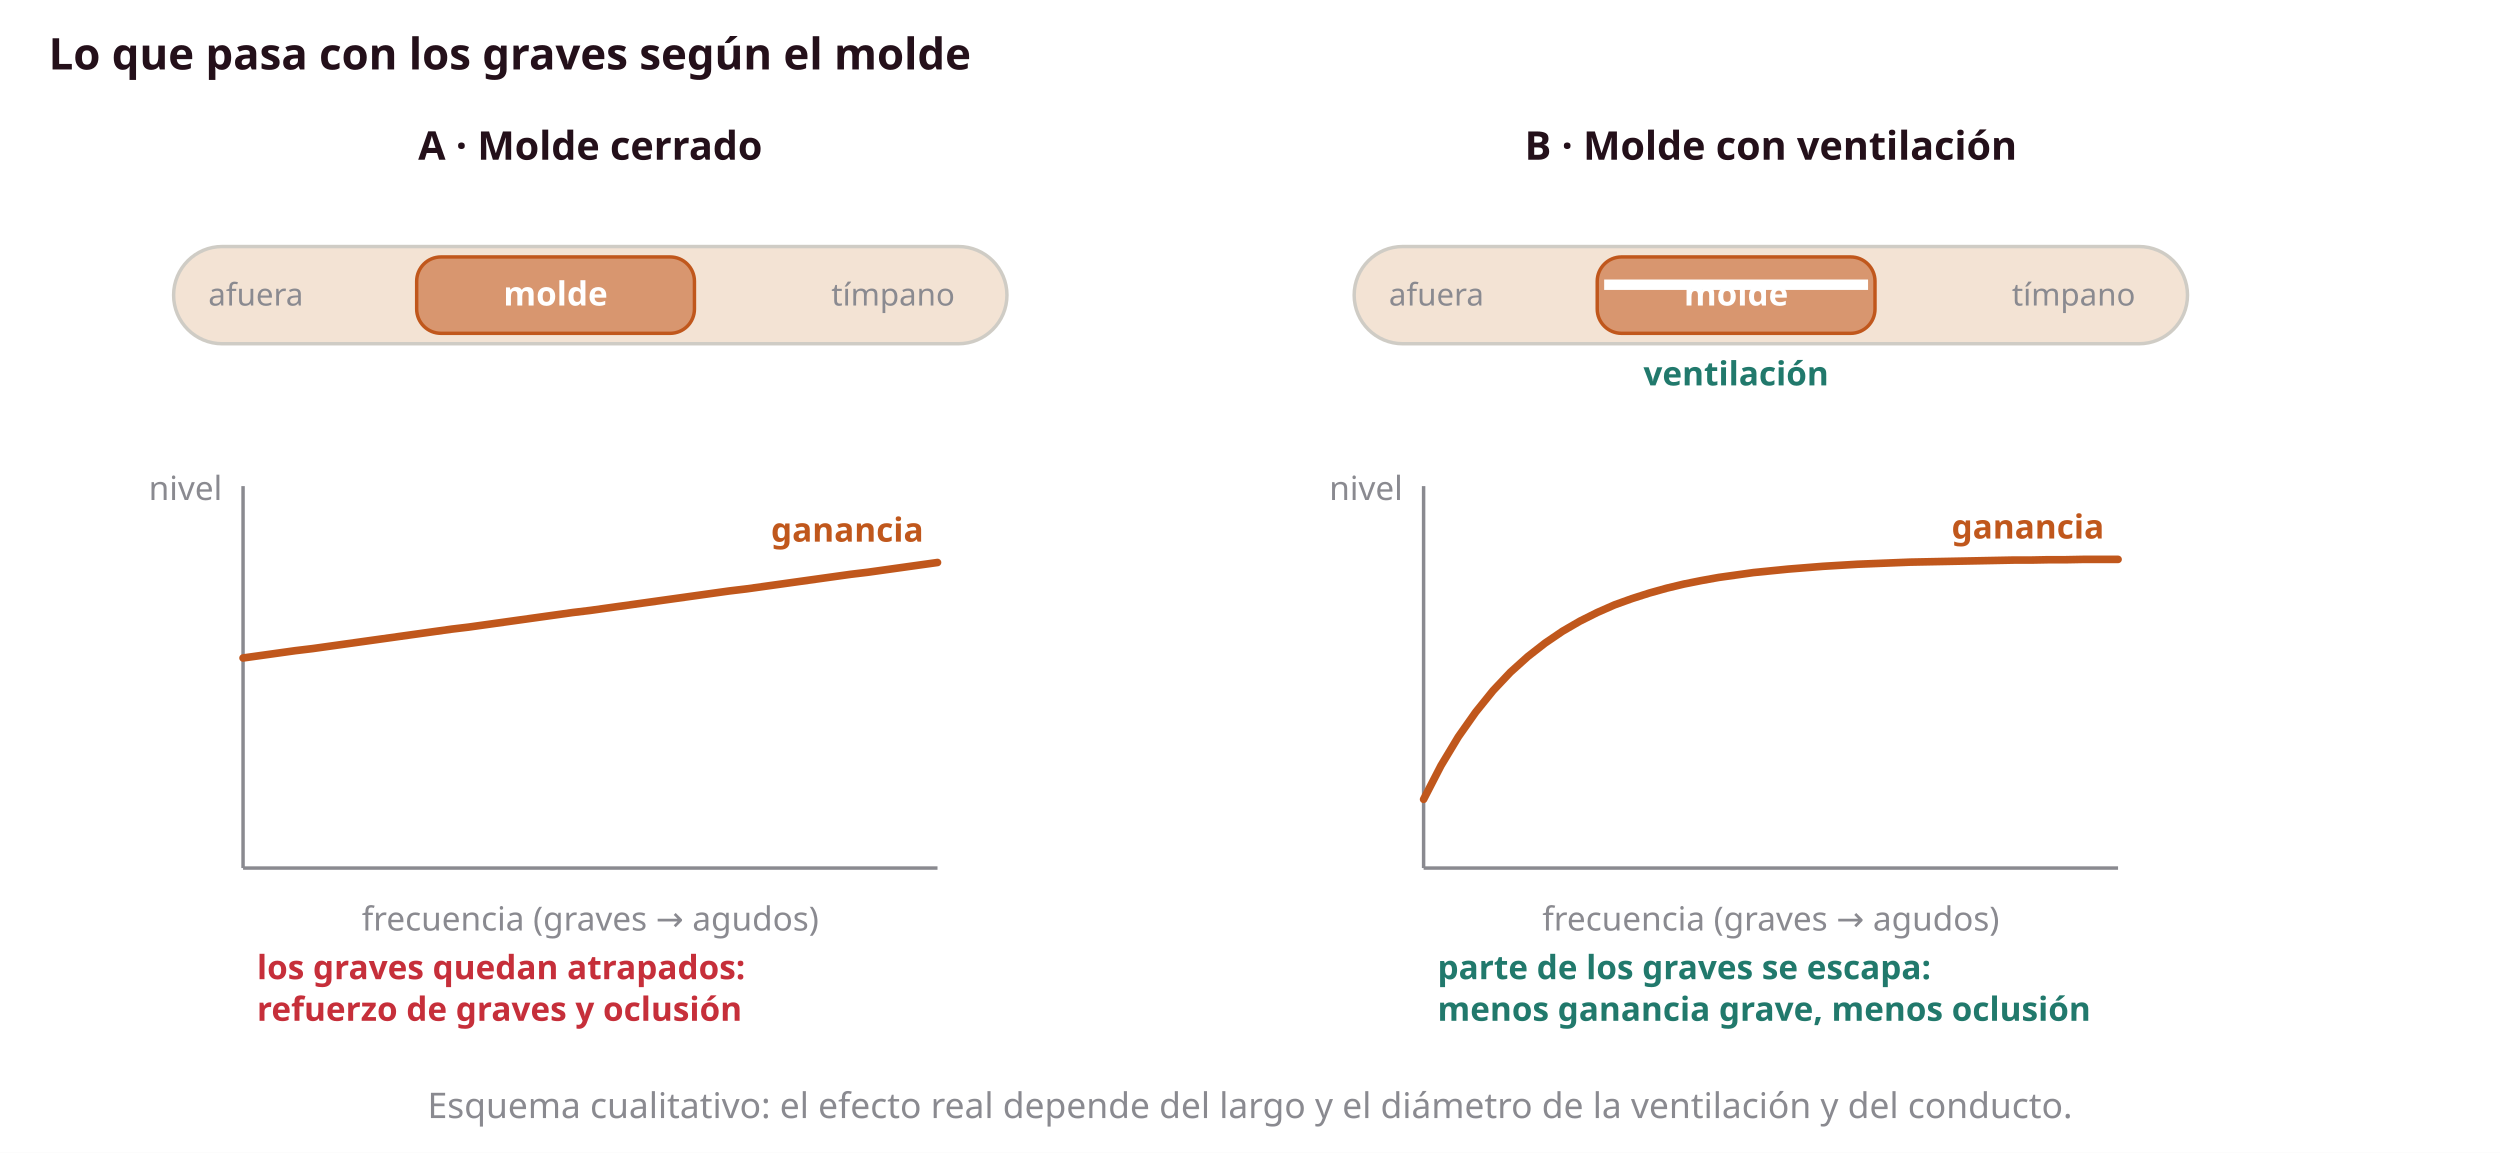
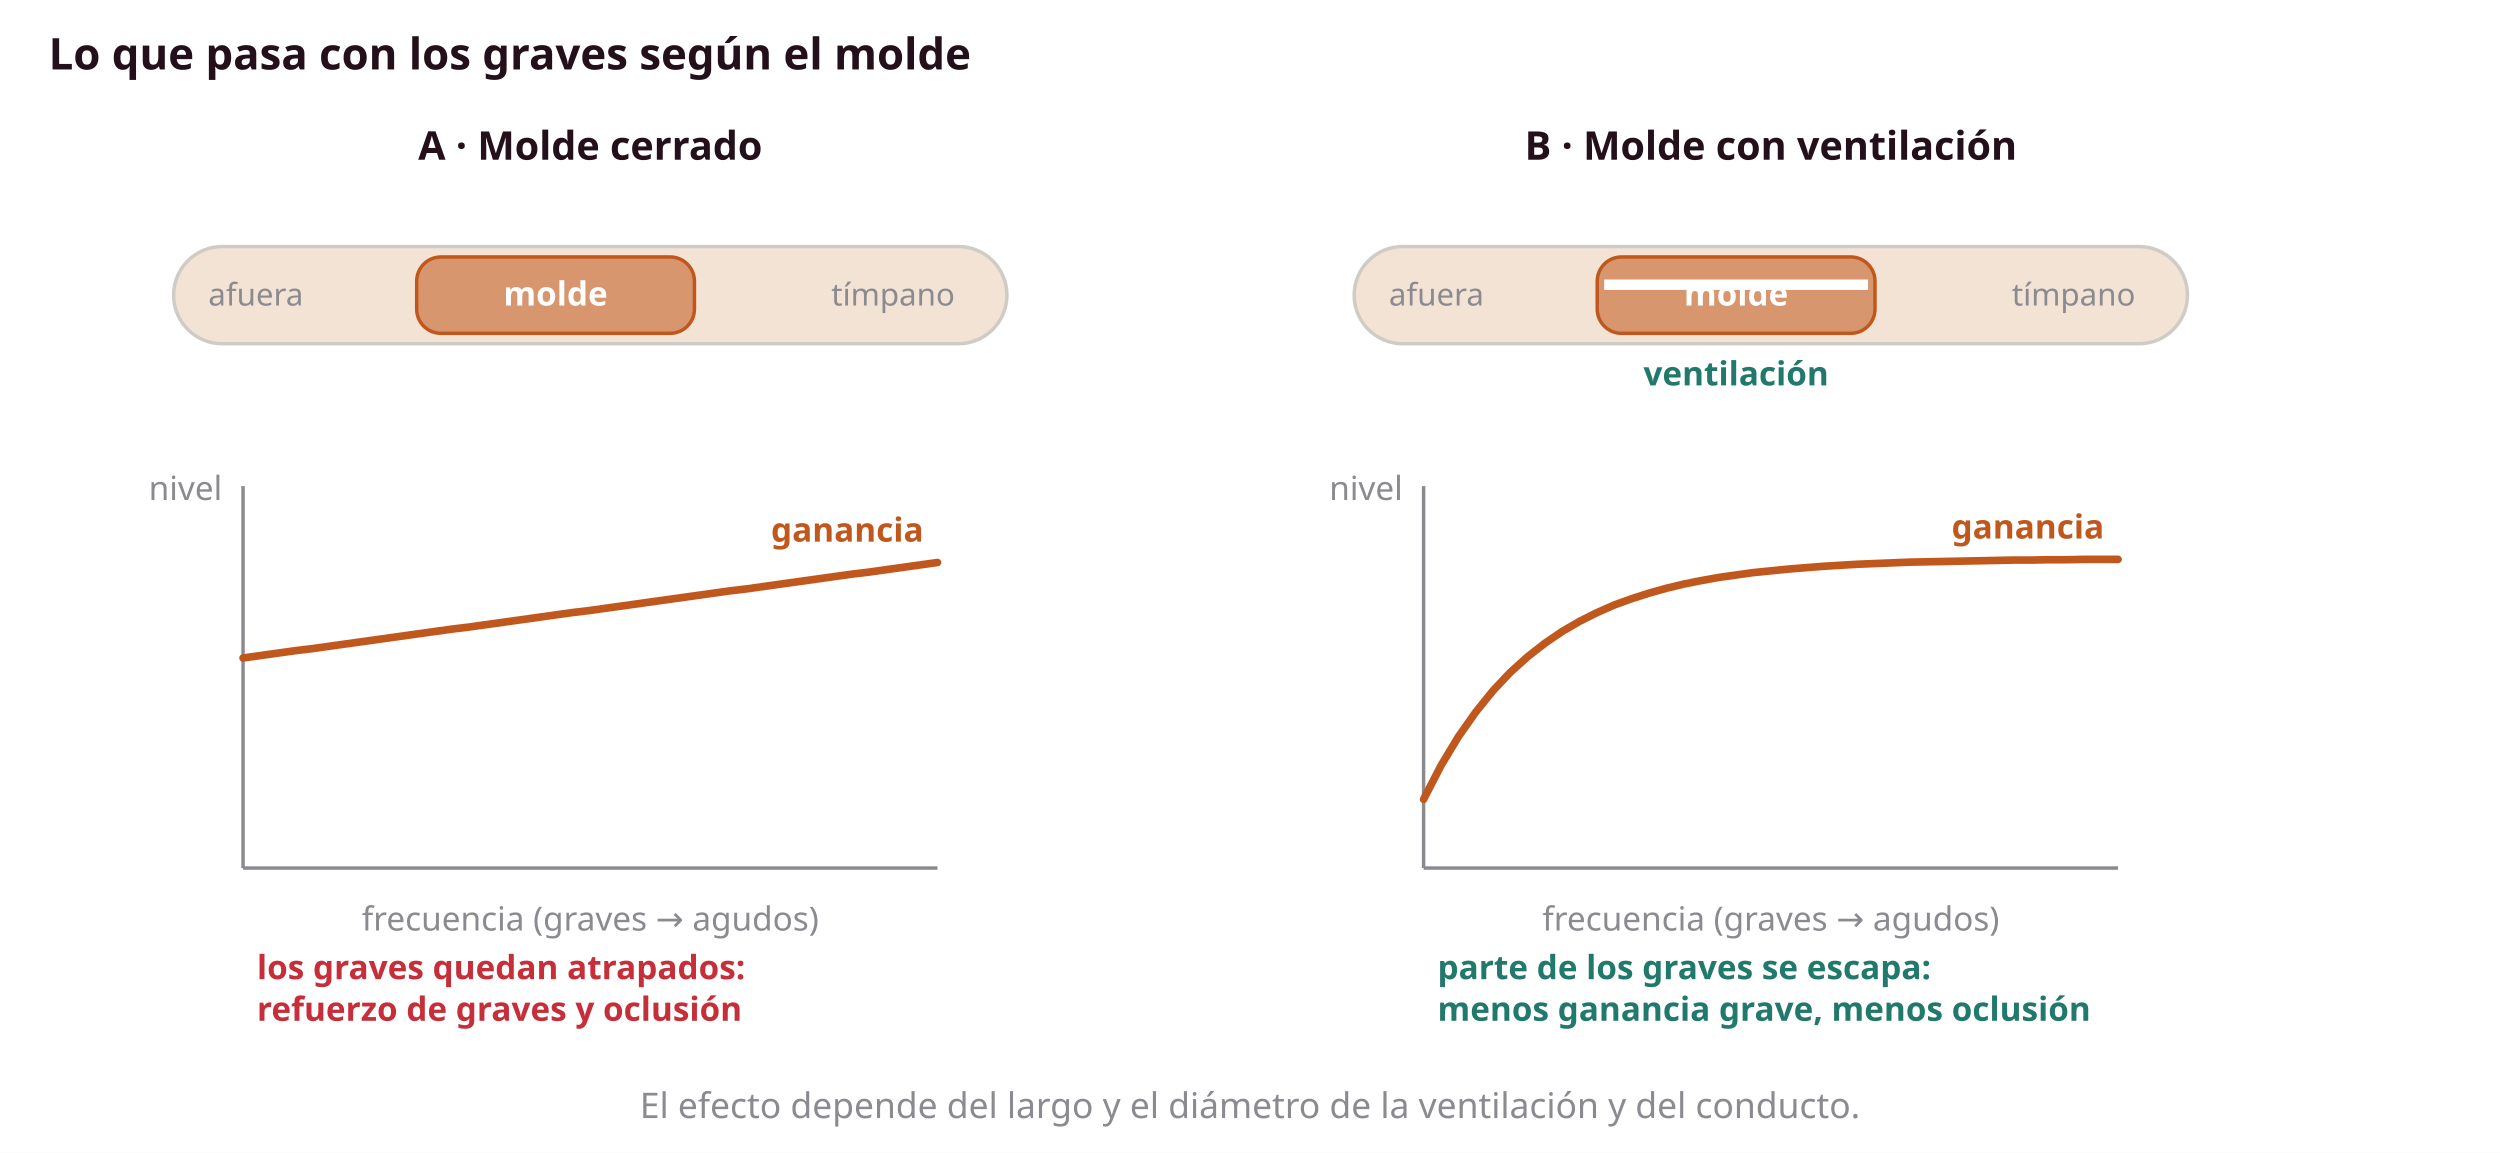
<svg xmlns="http://www.w3.org/2000/svg" viewBox="0 0 720 332" width="720" height="332">
  <defs />
  <rect width="720" height="332" fill="#fff" />
  <text x="14.0" y="20.0" font-family="'Plus Jakarta Sans', sans-serif" font-size="12.6" fill="#24101a" text-anchor="start" font-weight="700">Lo que pasa con los graves según el molde</text>
  <text x="170.0" y="46.0" font-family="'Plus Jakarta Sans', sans-serif" font-size="11.4" fill="#24101a" text-anchor="middle" font-weight="700">A · Molde cerrado</text>
  <rect x="50" y="71" width="240" height="28" rx="14" fill="#f3e3d4" stroke="#cfccc5" />
  <rect x="120" y="74" width="80" height="22" rx="7" fill="#c0571c" fill-opacity=".55" stroke="#c0571c" />
  <text x="160.0" y="88.0" font-family="'Plus Jakarta Sans', sans-serif" font-size="9.6" fill="#fff" text-anchor="middle" font-weight="700">molde</text>
  <text x="275.0" y="88.0" font-family="'Plus Jakarta Sans', sans-serif" font-size="9.0" fill="#8a8a90" text-anchor="end" font-weight="400">tímpano</text>
  <text x="60.0" y="88.0" font-family="'Plus Jakarta Sans', sans-serif" font-size="9.0" fill="#8a8a90" text-anchor="start" font-weight="400">afuera</text>
  <line x1="70.0" y1="250.0" x2="270.0" y2="250.0" stroke="#8a8a90" stroke-width="1" />
  <line x1="70.0" y1="140.0" x2="70.0" y2="250.0" stroke="#8a8a90" stroke-width="1" />
  <text x="170.0" y="268.0" font-family="'Plus Jakarta Sans', sans-serif" font-size="9.6" fill="#8a8a90" text-anchor="middle" font-weight="400">frecuencia (graves → agudos)</text>
  <text x="64.0" y="144.0" font-family="'Plus Jakarta Sans', sans-serif" font-size="9.6" fill="#8a8a90" text-anchor="end" font-weight="400">nivel</text>
  <polyline points="70.0,189.5 75.0,188.8 80.0,188.1 85.0,187.4 90.0,186.8 95.0,186.1 100.0,185.4 105.0,184.7 110.0,184.0 115.0,183.3 120.0,182.6 125.0,181.9 130.0,181.2 135.0,180.6 140.0,179.9 145.0,179.2 150.0,178.5 155.0,177.8 160.0,177.1 165.0,176.4 170.0,175.8 175.0,175.1 180.0,174.4 185.0,173.7 190.0,173.0 195.0,172.3 200.0,171.6 205.0,170.9 210.0,170.2 215.0,169.6 220.0,168.9 225.0,168.2 230.0,167.5 235.0,166.8 240.0,166.1 245.0,165.4 250.0,164.8 255.0,164.1 260.0,163.4 265.0,162.7 270.0,162.0" fill="none" stroke="#c0571c" stroke-width="2.2" stroke-linejoin="round" stroke-linecap="round" />
  <text x="266.0" y="156.0" font-family="'Plus Jakarta Sans', sans-serif" font-size="9.6" fill="#c0571c" text-anchor="end" font-weight="700">ganancia</text>
  <text x="74.0" y="282.0" font-family="'Plus Jakarta Sans', sans-serif" font-size="9.6" fill="#c62f3a" text-anchor="start" font-weight="700">los graves quedan atrapados:</text>
  <text x="74.0" y="294.0" font-family="'Plus Jakarta Sans', sans-serif" font-size="9.6" fill="#c62f3a" text-anchor="start" font-weight="700">refuerzo de graves y oclusión</text>
  <text x="510.0" y="46.0" font-family="'Plus Jakarta Sans', sans-serif" font-size="11.4" fill="#24101a" text-anchor="middle" font-weight="700">B · Molde con ventilación</text>
  <rect x="390" y="71" width="240" height="28" rx="14" fill="#f3e3d4" stroke="#cfccc5" />
  <rect x="460" y="74" width="80" height="22" rx="7" fill="#c0571c" fill-opacity=".55" stroke="#c0571c" />
  <text x="500.0" y="88.0" font-family="'Plus Jakarta Sans', sans-serif" font-size="9.6" fill="#fff" text-anchor="middle" font-weight="700">molde</text>
  <text x="615.0" y="88.0" font-family="'Plus Jakarta Sans', sans-serif" font-size="9.0" fill="#8a8a90" text-anchor="end" font-weight="400">tímpano</text>
  <text x="400.0" y="88.0" font-family="'Plus Jakarta Sans', sans-serif" font-size="9.0" fill="#8a8a90" text-anchor="start" font-weight="400">afuera</text>
  <line x1="462.0" y1="82.0" x2="538.0" y2="82.0" stroke="#fff" stroke-width="3" />
  <text x="500.0" y="111.0" font-family="'Plus Jakarta Sans', sans-serif" font-size="9.6" fill="#21796c" text-anchor="middle" font-weight="700">ventilación</text>
  <line x1="410.0" y1="250.0" x2="610.0" y2="250.0" stroke="#8a8a90" stroke-width="1" />
  <line x1="410.0" y1="140.0" x2="410.0" y2="250.0" stroke="#8a8a90" stroke-width="1" />
  <text x="510.0" y="268.0" font-family="'Plus Jakarta Sans', sans-serif" font-size="9.6" fill="#8a8a90" text-anchor="middle" font-weight="400">frecuencia (graves → agudos)</text>
  <text x="404.0" y="144.0" font-family="'Plus Jakarta Sans', sans-serif" font-size="9.6" fill="#8a8a90" text-anchor="end" font-weight="400">nivel</text>
  <polyline points="410.0,230.2 415.0,220.5 420.0,212.2 425.0,205.1 430.0,198.9 435.0,193.6 440.0,189.1 445.0,185.2 450.0,181.8 455.0,178.9 460.0,176.4 465.0,174.2 470.0,172.4 475.0,170.8 480.0,169.4 485.0,168.2 490.0,167.2 495.0,166.3 500.0,165.6 505.0,164.9 510.0,164.4 515.0,163.9 520.0,163.5 525.0,163.1 530.0,162.8 535.0,162.5 540.0,162.3 545.0,162.1 550.0,161.9 555.0,161.8 560.0,161.7 565.0,161.6 570.0,161.5 575.0,161.4 580.0,161.3 585.0,161.3 590.0,161.2 595.0,161.2 600.0,161.1 605.0,161.1 610.0,161.1" fill="none" stroke="#c0571c" stroke-width="2.2" stroke-linejoin="round" stroke-linecap="round" />
  <text x="606.0" y="155.1" font-family="'Plus Jakarta Sans', sans-serif" font-size="9.6" fill="#c0571c" text-anchor="end" font-weight="700">ganancia</text>
  <text x="414.0" y="282.0" font-family="'Plus Jakarta Sans', sans-serif" font-size="9.6" fill="#21796c" text-anchor="start" font-weight="700">parte de los graves se escapa:</text>
  <text x="414.0" y="294.0" font-family="'Plus Jakarta Sans', sans-serif" font-size="9.6" fill="#21796c" text-anchor="start" font-weight="700">menos ganancia grave, menos oclusión</text>
-   <text x="360.0" y="322.0" font-family="'Plus Jakarta Sans', sans-serif" font-size="10.2" fill="#8a8a90" text-anchor="middle" font-weight="400">Esquema cualitativo: el efecto real depende del largo y el diámetro de la ventilación y del conducto.</text>
+   <text x="360.0" y="322.0" font-family="'Plus Jakarta Sans', sans-serif" font-size="10.2" fill="#8a8a90" text-anchor="middle" font-weight="400">El efecto depende del largo y el diámetro de la ventilación y del conducto.</text>
</svg>
